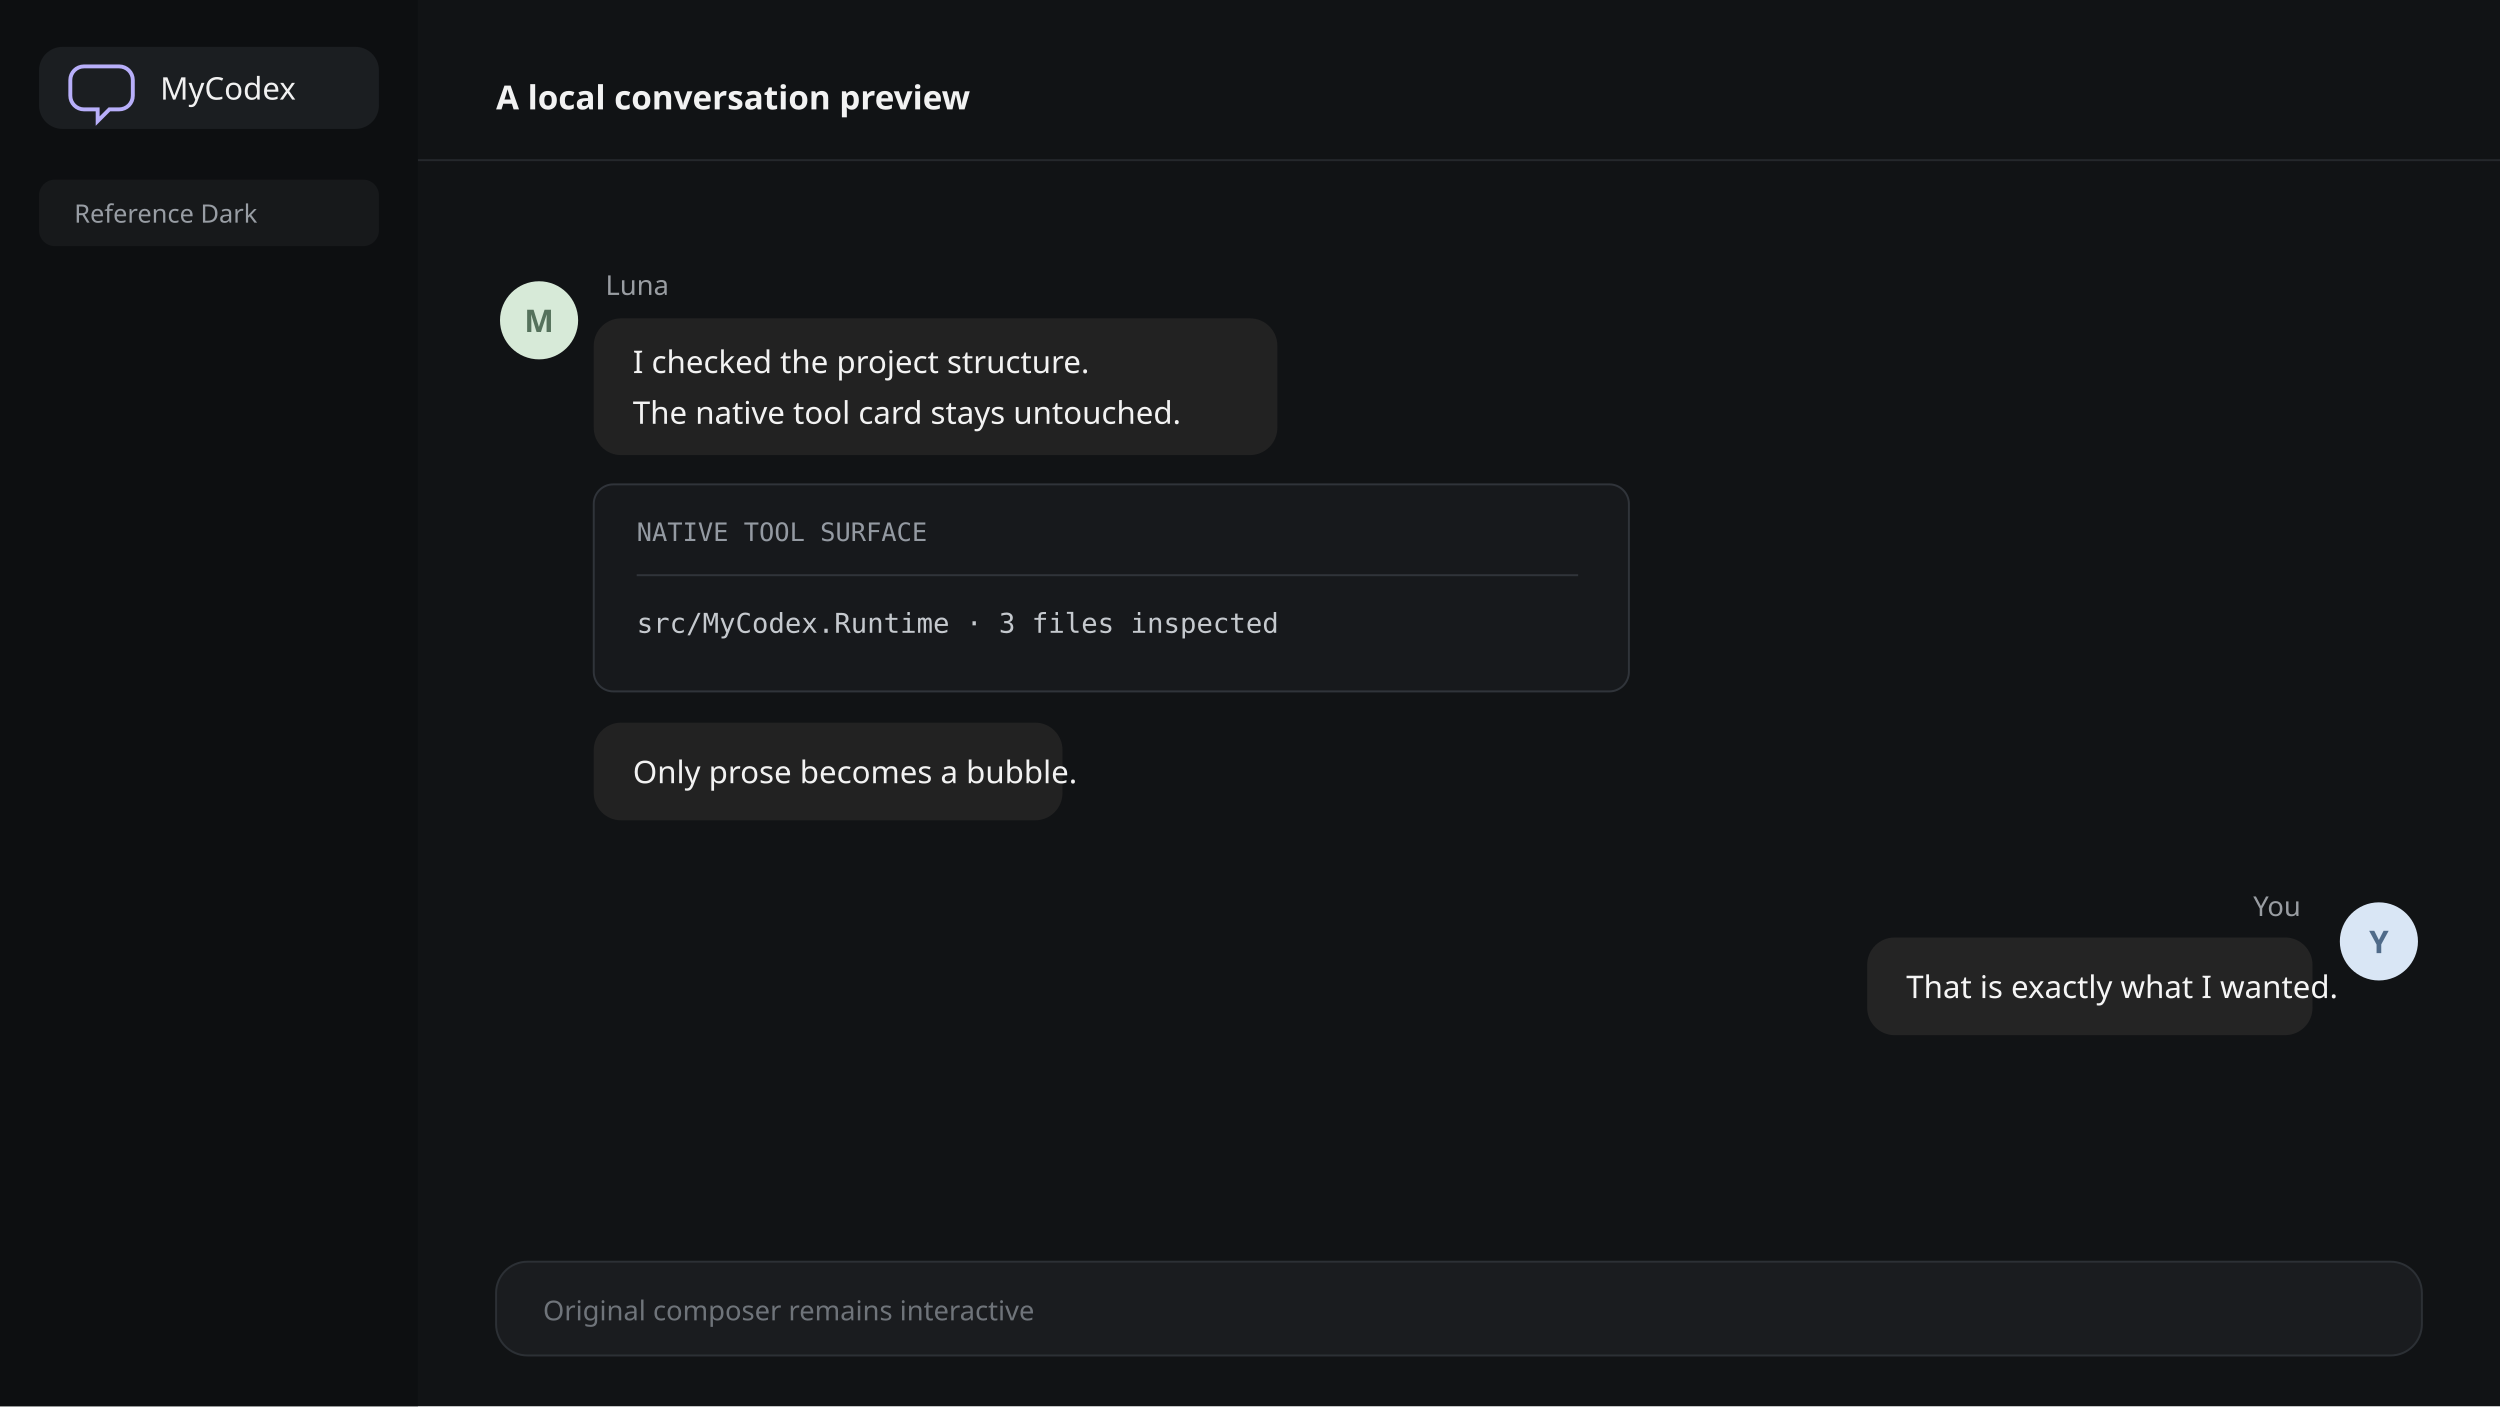
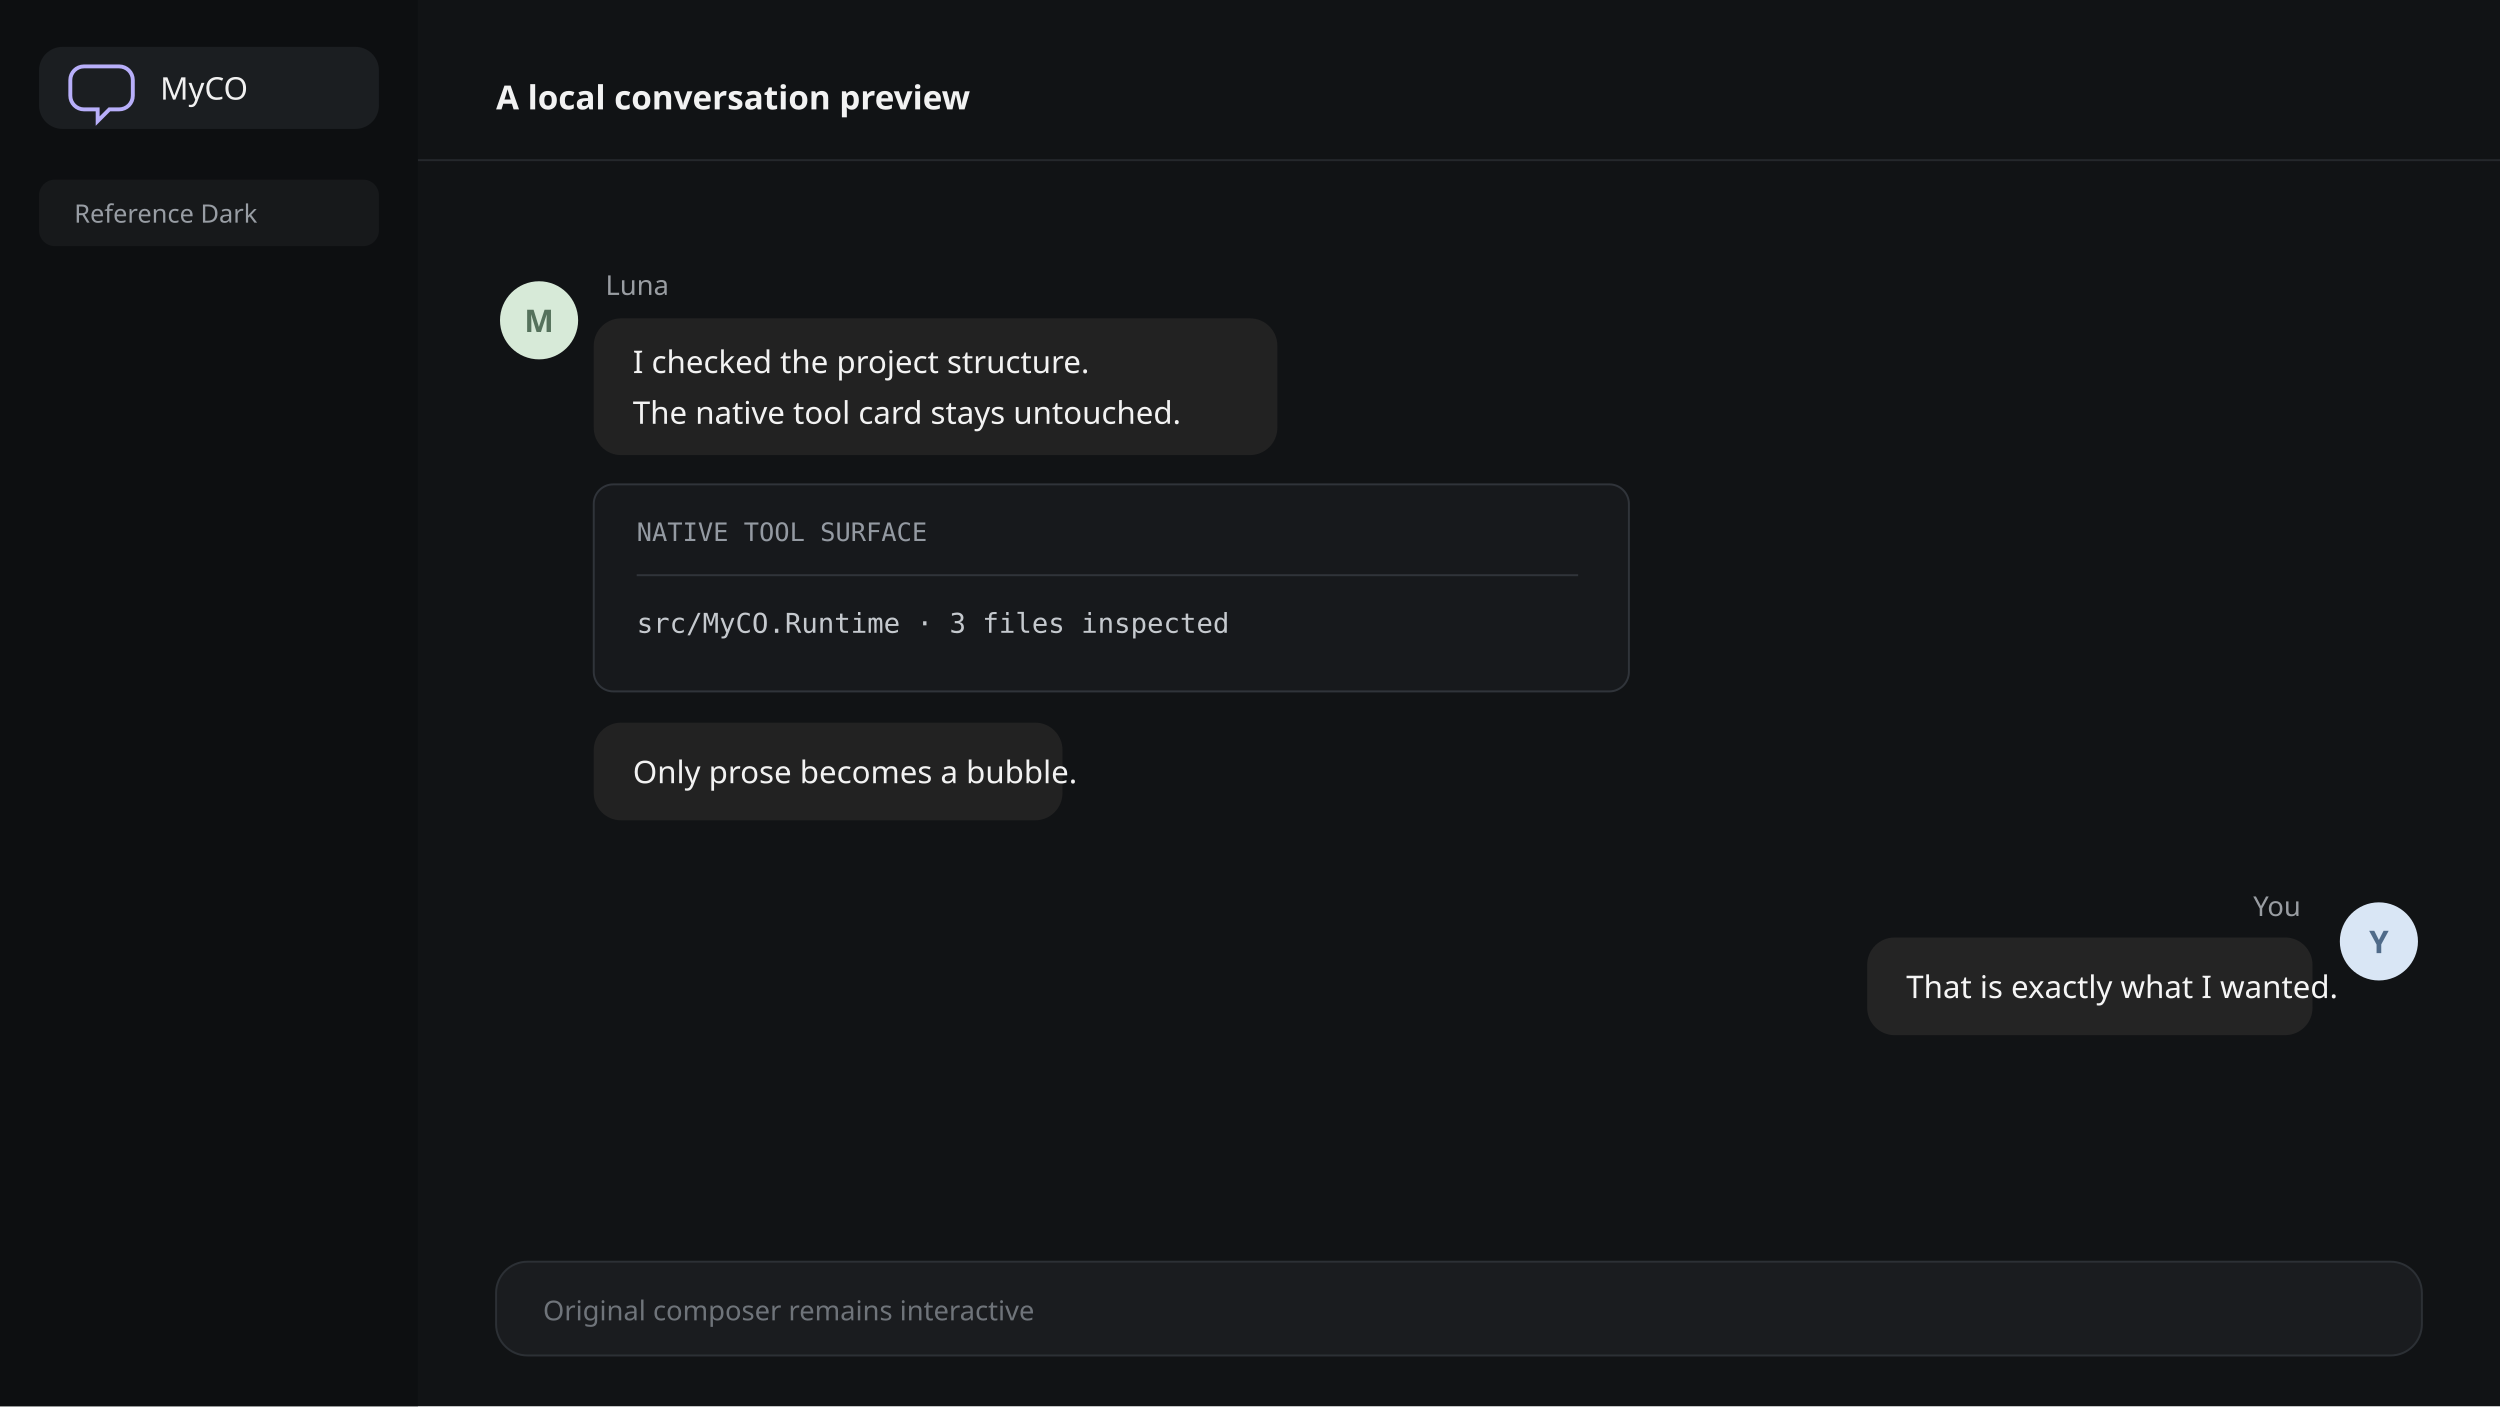
<svg xmlns="http://www.w3.org/2000/svg" width="1280" height="720" viewBox="0 0 1280 720" role="img" aria-labelledby="title description">
  <rect width="1280" height="720" fill="#111315" />
  <rect width="214" height="720" fill="#0d0f11" />
  <rect x="20" y="24" width="174" height="42" rx="12" fill="#1b1e21" />
  <path d="M43 34h18a7 7 0 0 1 7 7v8a7 7 0 0 1-7 7h-5l-6 6v-6h-7a7 7 0 0 1-7-7v-8a7 7 0 0 1 7-7z" fill="none" stroke="#b8affa" stroke-width="2" />
-   <text x="82" y="51" font-family="Segoe UI, sans-serif" font-size="16" fill="#f1f1f1">MyCodex</text>
+   <text x="82" y="51" font-family="Segoe UI, sans-serif" font-size="16" fill="#f1f1f1">MyCO</text>
  <rect x="20" y="92" width="174" height="34" rx="8" fill="#17191b" />
  <text x="38" y="114" font-family="Segoe UI, sans-serif" font-size="13" fill="#989da4">Reference Dark</text>
  <text x="254" y="56" font-family="Segoe UI, sans-serif" font-size="17" font-weight="600" fill="#f2f2f2">A local conversation preview</text>
  <line x1="214" y1="82" x2="1280" y2="82" stroke="#25282c" />
  <circle cx="276" cy="164" r="20" fill="#d7ead8" />
  <text x="276" y="170" text-anchor="middle" font-family="Segoe UI, sans-serif" font-size="16" font-weight="700" fill="#55725c">M</text>
  <text x="310" y="151" font-family="Segoe UI, sans-serif" font-size="14" fill="#999da2">Luna</text>
  <rect x="304" y="163" width="350" height="70" rx="14" fill="#222222" />
  <text x="324" y="191" font-family="Segoe UI, sans-serif" font-size="16" fill="#f2f2f2">I checked the project structure.</text>
  <text x="324" y="217" font-family="Segoe UI, sans-serif" font-size="16" fill="#f2f2f2">The native tool card stays untouched.</text>
  <rect x="304" y="248" width="530" height="106" rx="10" fill="#17191c" stroke="#30343a" />
  <text x="326" y="277" font-family="Consolas, monospace" font-size="13" fill="#949aa2">NATIVE TOOL SURFACE</text>
  <rect x="326" y="294" width="482" height="1" fill="#30343a" />
-   <text x="326" y="324" font-family="Consolas, monospace" font-size="14" fill="#c5c9ce">src/MyCodex.Runtime · 3 files inspected</text>
+   <text x="326" y="324" font-family="Consolas, monospace" font-size="14" fill="#c5c9ce">src/MyCO.Runtime · 3 files inspected</text>
  <rect x="304" y="370" width="240" height="50" rx="14" fill="#222222" />
  <text x="324" y="401" font-family="Segoe UI, sans-serif" font-size="16" fill="#f2f2f2">Only prose becomes a bubble.</text>
  <circle cx="1218" cy="482" r="20" fill="#d9e6f5" />
  <text x="1218" y="488" text-anchor="middle" font-family="Segoe UI, sans-serif" font-size="16" font-weight="700" fill="#506b89">Y</text>
  <text x="1178" y="469" text-anchor="end" font-family="Segoe UI, sans-serif" font-size="14" fill="#999da2">You</text>
  <rect x="956" y="480" width="228" height="50" rx="14" fill="#242424" />
  <text x="976" y="511" font-family="Segoe UI, sans-serif" font-size="16" fill="#f5f5f5">That is exactly what I wanted.</text>
  <rect x="254" y="646" width="986" height="48" rx="16" fill="#1a1c1f" stroke="#2c3035" />
  <text x="278" y="676" font-family="Segoe UI, sans-serif" font-size="14" fill="#6f747a">Original composer remains interactive</text>
</svg>
